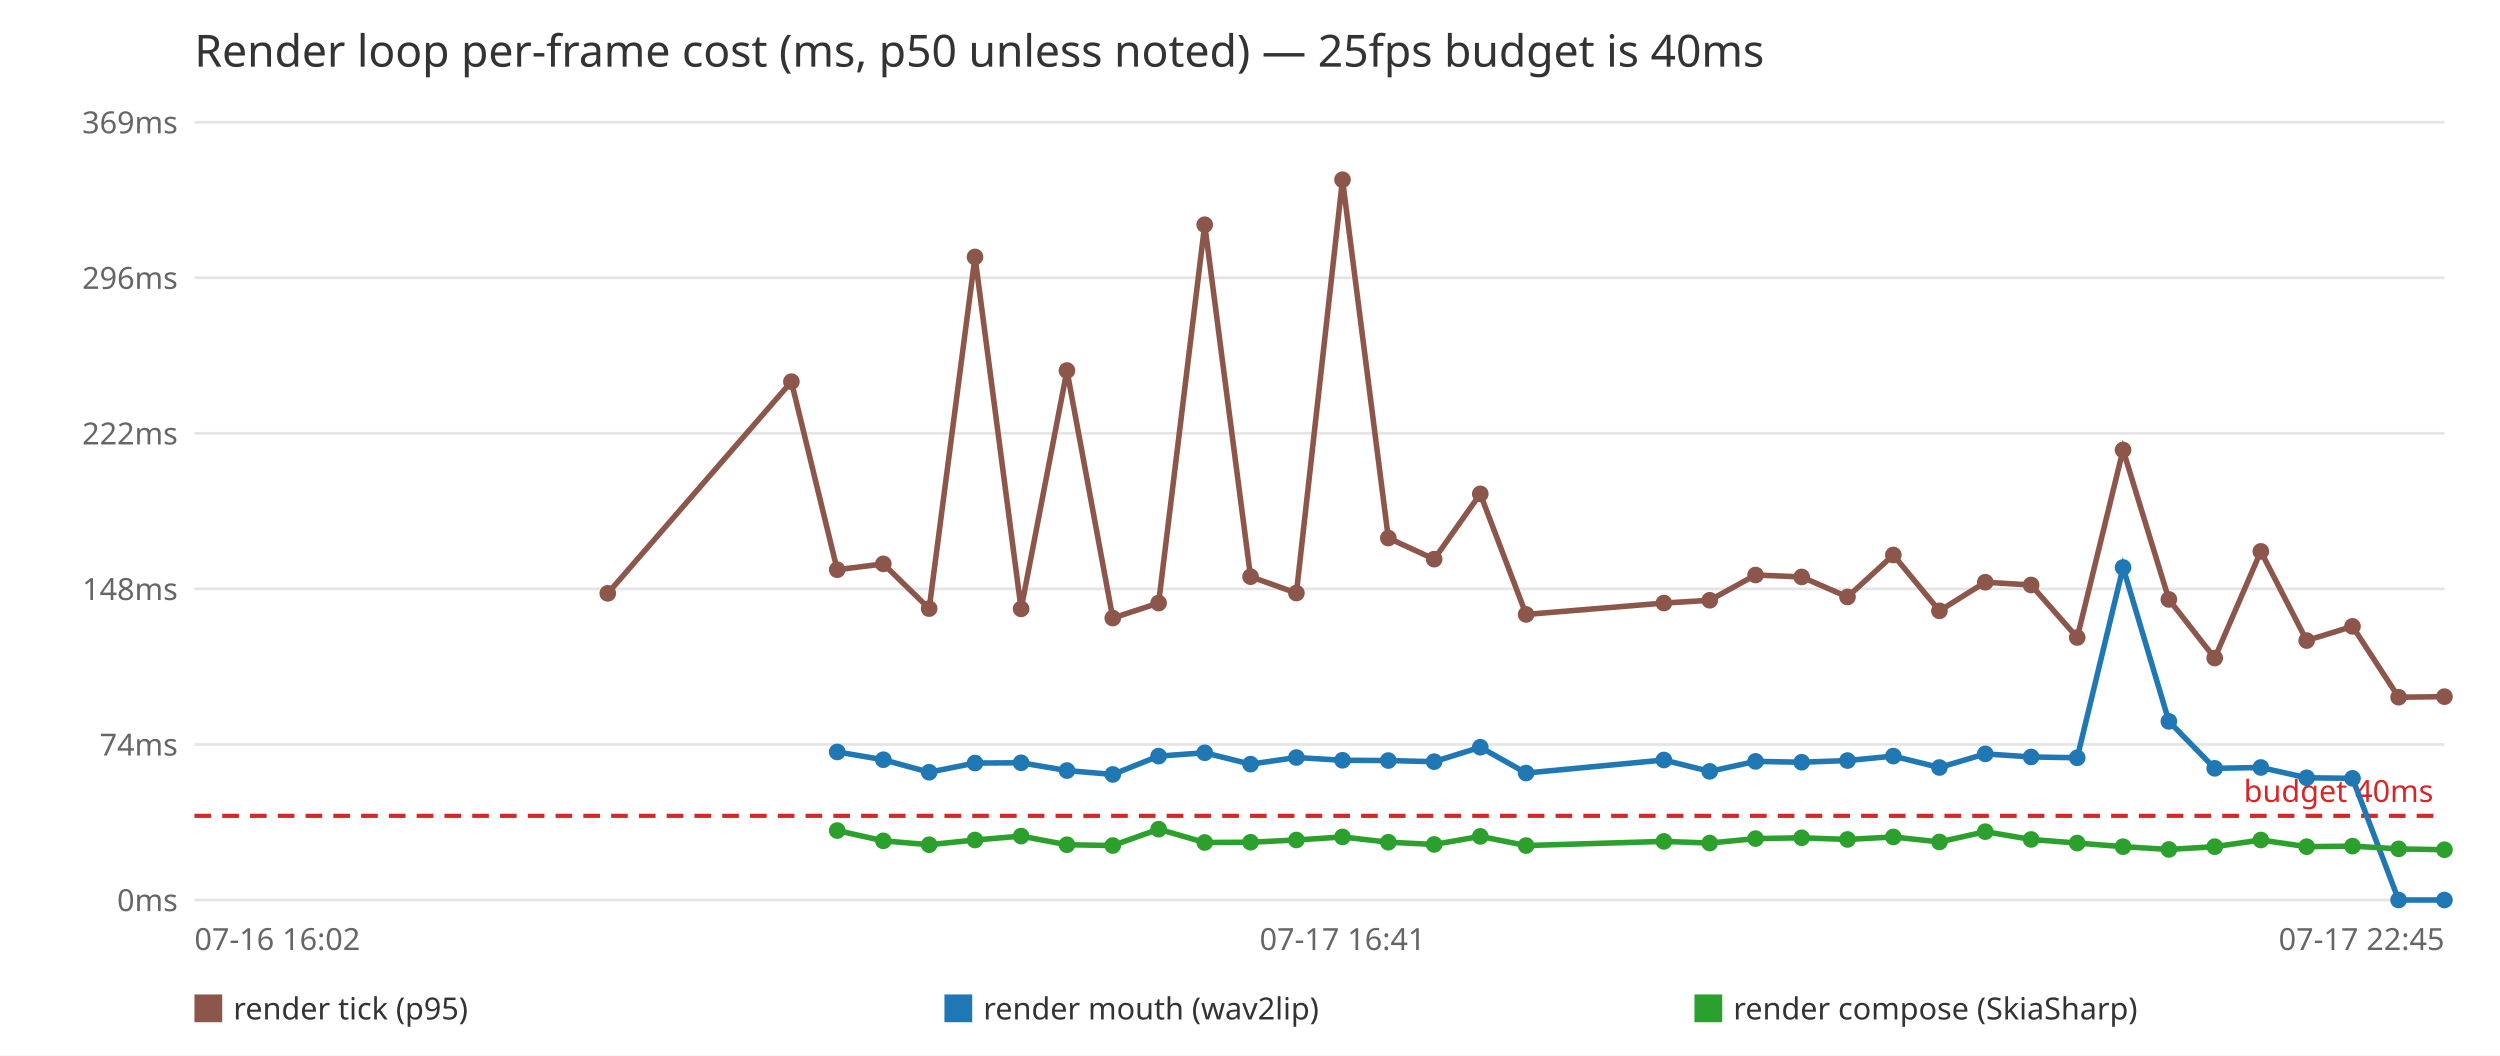
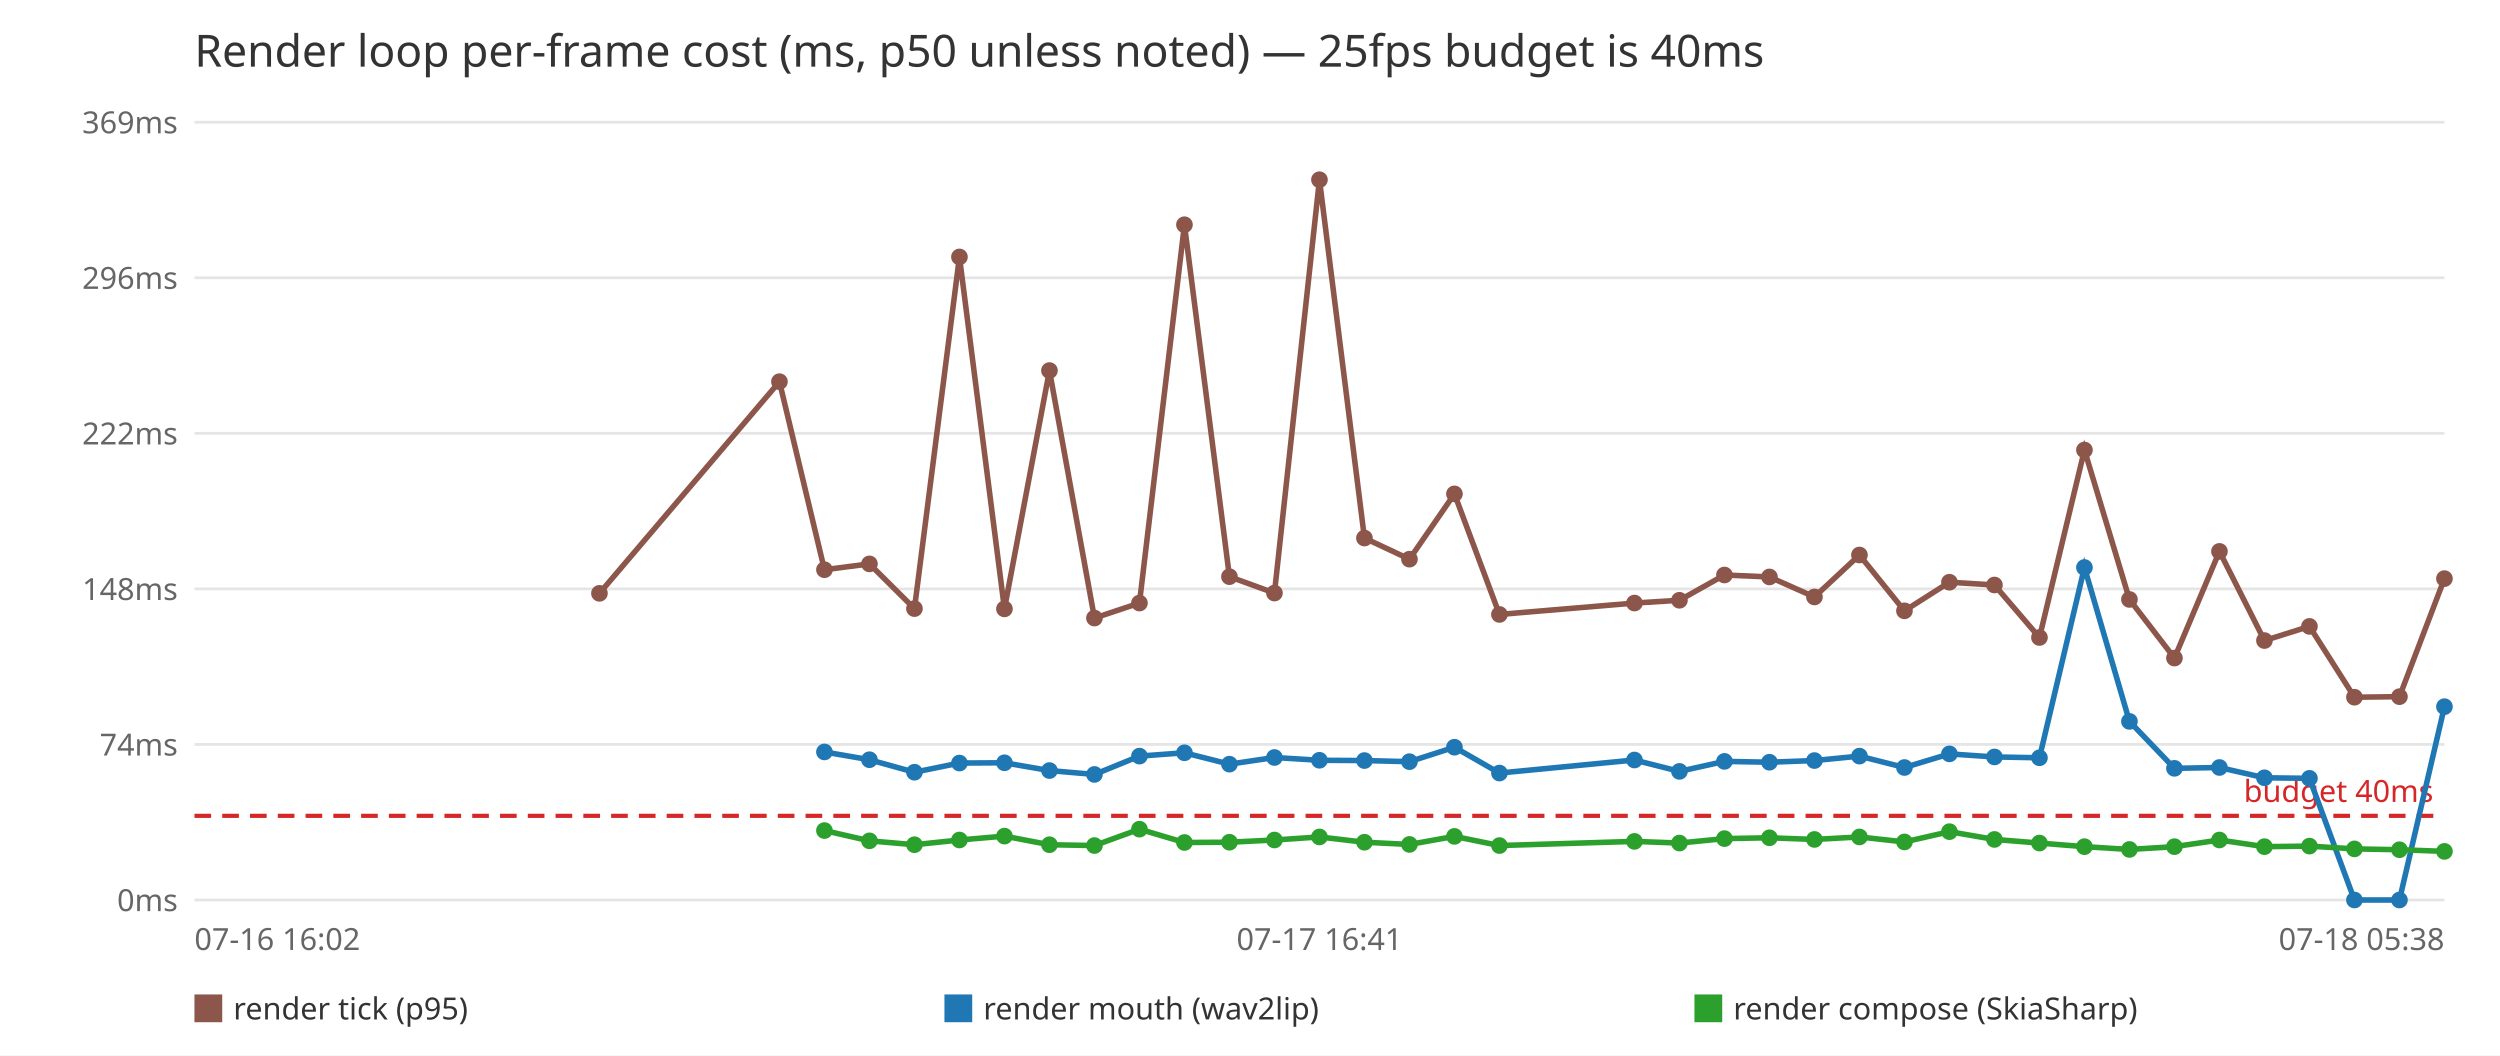
<svg xmlns="http://www.w3.org/2000/svg" width="900" height="380" viewBox="0 0 900 380" font-family="sans-serif">
  <rect width="900" height="380" fill="white" />
  <text x="70" y="24" font-size="16" fill="#333">Render loop per-frame cost (ms, p50 unless noted) — 25fps budget is 40ms</text>
  <line x1="70" y1="324.0" x2="880" y2="324.0" stroke="#e5e5e5" />
  <text x="64" y="328.0" font-size="11" fill="#666" text-anchor="end">0ms</text>
  <line x1="70" y1="268.0" x2="880" y2="268.0" stroke="#e5e5e5" />
  <text x="64" y="272.0" font-size="11" fill="#666" text-anchor="end">74ms</text>
  <line x1="70" y1="212.0" x2="880" y2="212.0" stroke="#e5e5e5" />
  <text x="64" y="216.0" font-size="11" fill="#666" text-anchor="end">148ms</text>
  <line x1="70" y1="156.0" x2="880" y2="156.0" stroke="#e5e5e5" />
  <text x="64" y="160.0" font-size="11" fill="#666" text-anchor="end">222ms</text>
  <line x1="70" y1="100.0" x2="880" y2="100.0" stroke="#e5e5e5" />
  <text x="64" y="104.0" font-size="11" fill="#666" text-anchor="end">296ms</text>
  <line x1="70" y1="44.0" x2="880" y2="44.0" stroke="#e5e5e5" />
  <text x="64" y="48.0" font-size="11" fill="#666" text-anchor="end">369ms</text>
  <line x1="70" y1="293.7" x2="880" y2="293.7" stroke="#d62728" stroke-width="1.5" stroke-dasharray="6,4" />
  <text x="876" y="288.7" font-size="11" fill="#d62728" text-anchor="end">budget 40ms</text>
  <text x="70.0" y="342" font-size="11" fill="#666" text-anchor="start">07-16 16:02</text>
-   <text x="483.3" y="342" font-size="11" fill="#666" text-anchor="middle">07-17 16:41</text>
-   <text x="880.0" y="342" font-size="11" fill="#666" text-anchor="end">07-17 22:45</text>
-   <polyline points="218.8,213.6 284.9,137.4 301.4,205.1 318.0,203.0 334.5,219.1 351.0,92.5 367.6,219.2 384.1,133.4 400.6,222.5 417.1,217.1 433.7,80.9 450.2,207.6 466.7,213.5 483.3,64.7 499.8,193.7 516.3,201.3 532.9,177.8 549.4,221.2 599.0,217.1 615.5,216.1 632.0,207.0 648.6,207.7 665.1,214.9 681.6,199.8 698.2,219.9 714.7,209.6 731.2,210.6 747.8,229.5 764.3,162.0 780.8,215.8 797.3,236.9 813.9,198.5 830.4,230.6 846.9,225.5 863.5,251.0 880.0,250.8" fill="none" stroke="#8c564b" stroke-width="2" />
-   <circle cx="218.8" cy="213.6" r="3" fill="#8c564b" />
-   <circle cx="284.9" cy="137.4" r="3" fill="#8c564b" />
-   <circle cx="301.4" cy="205.1" r="3" fill="#8c564b" />
-   <circle cx="318.0" cy="203.0" r="3" fill="#8c564b" />
-   <circle cx="334.5" cy="219.1" r="3" fill="#8c564b" />
-   <circle cx="351.0" cy="92.5" r="3" fill="#8c564b" />
-   <circle cx="367.6" cy="219.2" r="3" fill="#8c564b" />
-   <circle cx="384.1" cy="133.4" r="3" fill="#8c564b" />
-   <circle cx="400.6" cy="222.5" r="3" fill="#8c564b" />
-   <circle cx="417.1" cy="217.1" r="3" fill="#8c564b" />
-   <circle cx="433.7" cy="80.9" r="3" fill="#8c564b" />
-   <circle cx="450.2" cy="207.6" r="3" fill="#8c564b" />
-   <circle cx="466.7" cy="213.5" r="3" fill="#8c564b" />
-   <circle cx="483.3" cy="64.7" r="3" fill="#8c564b" />
-   <circle cx="499.8" cy="193.7" r="3" fill="#8c564b" />
-   <circle cx="516.3" cy="201.3" r="3" fill="#8c564b" />
-   <circle cx="532.9" cy="177.8" r="3" fill="#8c564b" />
-   <circle cx="549.4" cy="221.2" r="3" fill="#8c564b" />
-   <circle cx="599.0" cy="217.1" r="3" fill="#8c564b" />
-   <circle cx="615.5" cy="216.1" r="3" fill="#8c564b" />
-   <circle cx="632.0" cy="207.0" r="3" fill="#8c564b" />
-   <circle cx="648.6" cy="207.7" r="3" fill="#8c564b" />
-   <circle cx="665.1" cy="214.9" r="3" fill="#8c564b" />
-   <circle cx="681.6" cy="199.8" r="3" fill="#8c564b" />
-   <circle cx="698.2" cy="219.9" r="3" fill="#8c564b" />
-   <circle cx="714.7" cy="209.6" r="3" fill="#8c564b" />
-   <circle cx="731.2" cy="210.6" r="3" fill="#8c564b" />
-   <circle cx="747.8" cy="229.5" r="3" fill="#8c564b" />
-   <circle cx="764.3" cy="162.0" r="3" fill="#8c564b" />
-   <circle cx="780.8" cy="215.8" r="3" fill="#8c564b" />
-   <circle cx="797.3" cy="236.9" r="3" fill="#8c564b" />
-   <circle cx="813.9" cy="198.5" r="3" fill="#8c564b" />
-   <circle cx="830.4" cy="230.6" r="3" fill="#8c564b" />
-   <circle cx="846.9" cy="225.5" r="3" fill="#8c564b" />
-   <circle cx="863.5" cy="251.0" r="3" fill="#8c564b" />
-   <circle cx="880.0" cy="250.8" r="3" fill="#8c564b" />
+   <text x="475.0" y="342" font-size="11" fill="#666" text-anchor="middle">07-17 16:41</text>
+   <text x="880.0" y="342" font-size="11" fill="#666" text-anchor="end">07-18 05:38</text>
+   <polyline points="215.8,213.6 280.6,137.4 296.8,205.1 313.0,203.0 329.2,219.1 345.4,92.5 361.6,219.2 377.8,133.4 394.0,222.5 410.2,217.1 426.4,80.9 442.6,207.6 458.8,213.5 475.0,64.7 491.2,193.7 507.4,201.3 523.6,177.8 539.8,221.2 588.4,217.1 604.6,216.1 620.8,207.0 637.0,207.7 653.2,214.9 669.4,199.8 685.6,219.9 701.8,209.6 718.0,210.6 734.2,229.5 750.4,162.0 766.6,215.8 782.8,236.9 799.0,198.5 815.2,230.6 831.4,225.5 847.6,251.0 863.8,250.8 880.0,208.3" fill="none" stroke="#8c564b" stroke-width="2" />
+   <circle cx="215.8" cy="213.6" r="3" fill="#8c564b" />
+   <circle cx="280.6" cy="137.4" r="3" fill="#8c564b" />
+   <circle cx="296.8" cy="205.1" r="3" fill="#8c564b" />
+   <circle cx="313.0" cy="203.0" r="3" fill="#8c564b" />
+   <circle cx="329.2" cy="219.1" r="3" fill="#8c564b" />
+   <circle cx="345.4" cy="92.5" r="3" fill="#8c564b" />
+   <circle cx="361.6" cy="219.2" r="3" fill="#8c564b" />
+   <circle cx="377.8" cy="133.4" r="3" fill="#8c564b" />
+   <circle cx="394.0" cy="222.5" r="3" fill="#8c564b" />
+   <circle cx="410.2" cy="217.1" r="3" fill="#8c564b" />
+   <circle cx="426.4" cy="80.9" r="3" fill="#8c564b" />
+   <circle cx="442.6" cy="207.6" r="3" fill="#8c564b" />
+   <circle cx="458.8" cy="213.5" r="3" fill="#8c564b" />
+   <circle cx="475.0" cy="64.7" r="3" fill="#8c564b" />
+   <circle cx="491.2" cy="193.7" r="3" fill="#8c564b" />
+   <circle cx="507.4" cy="201.3" r="3" fill="#8c564b" />
+   <circle cx="523.6" cy="177.8" r="3" fill="#8c564b" />
+   <circle cx="539.8" cy="221.2" r="3" fill="#8c564b" />
+   <circle cx="588.4" cy="217.1" r="3" fill="#8c564b" />
+   <circle cx="604.6" cy="216.1" r="3" fill="#8c564b" />
+   <circle cx="620.8" cy="207.0" r="3" fill="#8c564b" />
+   <circle cx="637.0" cy="207.7" r="3" fill="#8c564b" />
+   <circle cx="653.2" cy="214.9" r="3" fill="#8c564b" />
+   <circle cx="669.4" cy="199.8" r="3" fill="#8c564b" />
+   <circle cx="685.6" cy="219.9" r="3" fill="#8c564b" />
+   <circle cx="701.8" cy="209.6" r="3" fill="#8c564b" />
+   <circle cx="718.0" cy="210.6" r="3" fill="#8c564b" />
+   <circle cx="734.2" cy="229.5" r="3" fill="#8c564b" />
+   <circle cx="750.4" cy="162.0" r="3" fill="#8c564b" />
+   <circle cx="766.6" cy="215.8" r="3" fill="#8c564b" />
+   <circle cx="782.8" cy="236.9" r="3" fill="#8c564b" />
+   <circle cx="799.0" cy="198.5" r="3" fill="#8c564b" />
+   <circle cx="815.2" cy="230.6" r="3" fill="#8c564b" />
+   <circle cx="831.4" cy="225.5" r="3" fill="#8c564b" />
+   <circle cx="847.6" cy="251.0" r="3" fill="#8c564b" />
+   <circle cx="863.8" cy="250.8" r="3" fill="#8c564b" />
+   <circle cx="880.0" cy="208.3" r="3" fill="#8c564b" />
  <rect x="70.0" y="358" width="10" height="10" fill="#8c564b" />
  <text x="84.0" y="367" font-size="11" fill="#333">render tick (p95)</text>
-   <polyline points="301.4,270.7 318.0,273.5 334.5,278.0 351.0,274.7 367.6,274.6 384.1,277.4 400.6,278.8 417.1,272.2 433.7,271.0 450.2,275.1 466.7,272.7 483.3,273.7 499.8,273.8 516.3,274.2 532.9,269.0 549.4,278.3 599.0,273.6 615.5,277.7 632.0,274.1 648.6,274.4 665.1,273.8 681.6,272.2 698.2,276.3 714.7,271.4 731.2,272.5 747.8,272.8 764.3,204.3 780.8,259.7 797.3,276.6 813.9,276.3 830.4,280.0 846.9,280.2 863.5,324.0 880.0,324.0" fill="none" stroke="#1f77b4" stroke-width="2" />
-   <circle cx="301.4" cy="270.7" r="3" fill="#1f77b4" />
-   <circle cx="318.0" cy="273.5" r="3" fill="#1f77b4" />
-   <circle cx="334.5" cy="278.0" r="3" fill="#1f77b4" />
-   <circle cx="351.0" cy="274.7" r="3" fill="#1f77b4" />
-   <circle cx="367.6" cy="274.6" r="3" fill="#1f77b4" />
-   <circle cx="384.1" cy="277.4" r="3" fill="#1f77b4" />
-   <circle cx="400.6" cy="278.8" r="3" fill="#1f77b4" />
-   <circle cx="417.1" cy="272.2" r="3" fill="#1f77b4" />
-   <circle cx="433.7" cy="271.0" r="3" fill="#1f77b4" />
-   <circle cx="450.2" cy="275.1" r="3" fill="#1f77b4" />
-   <circle cx="466.7" cy="272.7" r="3" fill="#1f77b4" />
-   <circle cx="483.3" cy="273.7" r="3" fill="#1f77b4" />
-   <circle cx="499.8" cy="273.8" r="3" fill="#1f77b4" />
-   <circle cx="516.3" cy="274.2" r="3" fill="#1f77b4" />
-   <circle cx="532.9" cy="269.0" r="3" fill="#1f77b4" />
-   <circle cx="549.4" cy="278.3" r="3" fill="#1f77b4" />
-   <circle cx="599.0" cy="273.6" r="3" fill="#1f77b4" />
-   <circle cx="615.5" cy="277.7" r="3" fill="#1f77b4" />
-   <circle cx="632.0" cy="274.1" r="3" fill="#1f77b4" />
-   <circle cx="648.6" cy="274.4" r="3" fill="#1f77b4" />
-   <circle cx="665.1" cy="273.8" r="3" fill="#1f77b4" />
-   <circle cx="681.6" cy="272.2" r="3" fill="#1f77b4" />
-   <circle cx="698.2" cy="276.3" r="3" fill="#1f77b4" />
-   <circle cx="714.7" cy="271.4" r="3" fill="#1f77b4" />
-   <circle cx="731.2" cy="272.5" r="3" fill="#1f77b4" />
-   <circle cx="747.8" cy="272.8" r="3" fill="#1f77b4" />
-   <circle cx="764.3" cy="204.3" r="3" fill="#1f77b4" />
-   <circle cx="780.8" cy="259.7" r="3" fill="#1f77b4" />
-   <circle cx="797.3" cy="276.6" r="3" fill="#1f77b4" />
-   <circle cx="813.9" cy="276.3" r="3" fill="#1f77b4" />
-   <circle cx="830.4" cy="280.0" r="3" fill="#1f77b4" />
-   <circle cx="846.9" cy="280.2" r="3" fill="#1f77b4" />
-   <circle cx="863.5" cy="324.0" r="3" fill="#1f77b4" />
-   <circle cx="880.0" cy="324.0" r="3" fill="#1f77b4" />
+   <polyline points="296.8,270.7 313.0,273.5 329.2,278.0 345.4,274.7 361.6,274.6 377.8,277.4 394.0,278.8 410.2,272.2 426.4,271.0 442.6,275.1 458.8,272.7 475.0,273.7 491.2,273.8 507.4,274.2 523.6,269.0 539.8,278.3 588.4,273.6 604.6,277.7 620.8,274.1 637.0,274.4 653.2,273.8 669.4,272.2 685.6,276.3 701.8,271.4 718.0,272.5 734.2,272.8 750.4,204.3 766.6,259.7 782.8,276.6 799.0,276.3 815.2,280.0 831.4,280.2 847.6,324.0 863.8,324.0 880.0,254.4" fill="none" stroke="#1f77b4" stroke-width="2" />
+   <circle cx="296.8" cy="270.7" r="3" fill="#1f77b4" />
+   <circle cx="313.0" cy="273.5" r="3" fill="#1f77b4" />
+   <circle cx="329.2" cy="278.0" r="3" fill="#1f77b4" />
+   <circle cx="345.4" cy="274.7" r="3" fill="#1f77b4" />
+   <circle cx="361.6" cy="274.6" r="3" fill="#1f77b4" />
+   <circle cx="377.8" cy="277.4" r="3" fill="#1f77b4" />
+   <circle cx="394.0" cy="278.8" r="3" fill="#1f77b4" />
+   <circle cx="410.2" cy="272.2" r="3" fill="#1f77b4" />
+   <circle cx="426.4" cy="271.0" r="3" fill="#1f77b4" />
+   <circle cx="442.6" cy="275.1" r="3" fill="#1f77b4" />
+   <circle cx="458.8" cy="272.7" r="3" fill="#1f77b4" />
+   <circle cx="475.0" cy="273.7" r="3" fill="#1f77b4" />
+   <circle cx="491.2" cy="273.8" r="3" fill="#1f77b4" />
+   <circle cx="507.4" cy="274.2" r="3" fill="#1f77b4" />
+   <circle cx="523.6" cy="269.0" r="3" fill="#1f77b4" />
+   <circle cx="539.8" cy="278.3" r="3" fill="#1f77b4" />
+   <circle cx="588.4" cy="273.6" r="3" fill="#1f77b4" />
+   <circle cx="604.6" cy="277.7" r="3" fill="#1f77b4" />
+   <circle cx="620.8" cy="274.1" r="3" fill="#1f77b4" />
+   <circle cx="637.0" cy="274.4" r="3" fill="#1f77b4" />
+   <circle cx="653.2" cy="273.8" r="3" fill="#1f77b4" />
+   <circle cx="669.4" cy="272.2" r="3" fill="#1f77b4" />
+   <circle cx="685.6" cy="276.3" r="3" fill="#1f77b4" />
+   <circle cx="701.8" cy="271.4" r="3" fill="#1f77b4" />
+   <circle cx="718.0" cy="272.5" r="3" fill="#1f77b4" />
+   <circle cx="734.2" cy="272.8" r="3" fill="#1f77b4" />
+   <circle cx="750.4" cy="204.3" r="3" fill="#1f77b4" />
+   <circle cx="766.6" cy="259.7" r="3" fill="#1f77b4" />
+   <circle cx="782.8" cy="276.6" r="3" fill="#1f77b4" />
+   <circle cx="799.0" cy="276.3" r="3" fill="#1f77b4" />
+   <circle cx="815.2" cy="280.0" r="3" fill="#1f77b4" />
+   <circle cx="831.4" cy="280.2" r="3" fill="#1f77b4" />
+   <circle cx="847.6" cy="324.0" r="3" fill="#1f77b4" />
+   <circle cx="863.8" cy="324.0" r="3" fill="#1f77b4" />
+   <circle cx="880.0" cy="254.4" r="3" fill="#1f77b4" />
  <rect x="340.0" y="358" width="10" height="10" fill="#1f77b4" />
  <text x="354.0" y="367" font-size="11" fill="#333">render mouth (wav2lip)</text>
-   <polyline points="301.4,299.0 318.0,302.7 334.5,304.1 351.0,302.4 367.6,301.0 384.1,304.1 400.6,304.4 417.1,298.5 433.7,303.3 450.2,303.2 466.7,302.4 483.3,301.3 499.8,303.2 516.3,304.0 532.9,301.1 549.4,304.4 599.0,302.9 615.5,303.5 632.0,301.9 648.6,301.6 665.1,302.2 681.6,301.3 698.2,303.1 714.7,299.4 731.2,302.2 747.8,303.5 764.3,304.8 780.8,305.8 797.3,304.8 813.9,302.4 830.4,304.8 846.9,304.6 863.5,305.6 880.0,305.9" fill="none" stroke="#2ca02c" stroke-width="2" />
-   <circle cx="301.4" cy="299.0" r="3" fill="#2ca02c" />
-   <circle cx="318.0" cy="302.7" r="3" fill="#2ca02c" />
-   <circle cx="334.5" cy="304.1" r="3" fill="#2ca02c" />
-   <circle cx="351.0" cy="302.4" r="3" fill="#2ca02c" />
-   <circle cx="367.6" cy="301.0" r="3" fill="#2ca02c" />
-   <circle cx="384.1" cy="304.1" r="3" fill="#2ca02c" />
-   <circle cx="400.6" cy="304.4" r="3" fill="#2ca02c" />
-   <circle cx="417.1" cy="298.5" r="3" fill="#2ca02c" />
-   <circle cx="433.7" cy="303.3" r="3" fill="#2ca02c" />
-   <circle cx="450.2" cy="303.2" r="3" fill="#2ca02c" />
-   <circle cx="466.7" cy="302.4" r="3" fill="#2ca02c" />
-   <circle cx="483.3" cy="301.3" r="3" fill="#2ca02c" />
-   <circle cx="499.8" cy="303.2" r="3" fill="#2ca02c" />
-   <circle cx="516.3" cy="304.0" r="3" fill="#2ca02c" />
-   <circle cx="532.9" cy="301.1" r="3" fill="#2ca02c" />
-   <circle cx="549.4" cy="304.4" r="3" fill="#2ca02c" />
-   <circle cx="599.0" cy="302.9" r="3" fill="#2ca02c" />
-   <circle cx="615.5" cy="303.5" r="3" fill="#2ca02c" />
-   <circle cx="632.0" cy="301.9" r="3" fill="#2ca02c" />
-   <circle cx="648.6" cy="301.6" r="3" fill="#2ca02c" />
-   <circle cx="665.1" cy="302.2" r="3" fill="#2ca02c" />
-   <circle cx="681.6" cy="301.3" r="3" fill="#2ca02c" />
-   <circle cx="698.2" cy="303.1" r="3" fill="#2ca02c" />
-   <circle cx="714.7" cy="299.4" r="3" fill="#2ca02c" />
-   <circle cx="731.2" cy="302.2" r="3" fill="#2ca02c" />
-   <circle cx="747.8" cy="303.5" r="3" fill="#2ca02c" />
-   <circle cx="764.3" cy="304.8" r="3" fill="#2ca02c" />
-   <circle cx="780.8" cy="305.8" r="3" fill="#2ca02c" />
-   <circle cx="797.3" cy="304.8" r="3" fill="#2ca02c" />
-   <circle cx="813.9" cy="302.4" r="3" fill="#2ca02c" />
-   <circle cx="830.4" cy="304.8" r="3" fill="#2ca02c" />
-   <circle cx="846.9" cy="304.6" r="3" fill="#2ca02c" />
-   <circle cx="863.5" cy="305.6" r="3" fill="#2ca02c" />
-   <circle cx="880.0" cy="305.9" r="3" fill="#2ca02c" />
+   <polyline points="296.8,299.0 313.0,302.7 329.2,304.1 345.4,302.4 361.6,301.0 377.8,304.1 394.0,304.4 410.2,298.5 426.4,303.3 442.6,303.2 458.8,302.4 475.0,301.3 491.2,303.2 507.4,304.0 523.6,301.1 539.8,304.4 588.4,302.9 604.6,303.5 620.8,301.9 637.0,301.6 653.2,302.2 669.4,301.3 685.6,303.1 701.8,299.4 718.0,302.2 734.2,303.5 750.4,304.8 766.6,305.8 782.8,304.8 799.0,302.4 815.2,304.8 831.4,304.6 847.6,305.6 863.8,305.9 880.0,306.5" fill="none" stroke="#2ca02c" stroke-width="2" />
+   <circle cx="296.8" cy="299.0" r="3" fill="#2ca02c" />
+   <circle cx="313.0" cy="302.7" r="3" fill="#2ca02c" />
+   <circle cx="329.2" cy="304.1" r="3" fill="#2ca02c" />
+   <circle cx="345.4" cy="302.4" r="3" fill="#2ca02c" />
+   <circle cx="361.6" cy="301.0" r="3" fill="#2ca02c" />
+   <circle cx="377.8" cy="304.1" r="3" fill="#2ca02c" />
+   <circle cx="394.0" cy="304.4" r="3" fill="#2ca02c" />
+   <circle cx="410.2" cy="298.5" r="3" fill="#2ca02c" />
+   <circle cx="426.4" cy="303.3" r="3" fill="#2ca02c" />
+   <circle cx="442.6" cy="303.2" r="3" fill="#2ca02c" />
+   <circle cx="458.8" cy="302.4" r="3" fill="#2ca02c" />
+   <circle cx="475.0" cy="301.3" r="3" fill="#2ca02c" />
+   <circle cx="491.2" cy="303.2" r="3" fill="#2ca02c" />
+   <circle cx="507.4" cy="304.0" r="3" fill="#2ca02c" />
+   <circle cx="523.6" cy="301.1" r="3" fill="#2ca02c" />
+   <circle cx="539.8" cy="304.4" r="3" fill="#2ca02c" />
+   <circle cx="588.4" cy="302.9" r="3" fill="#2ca02c" />
+   <circle cx="604.6" cy="303.5" r="3" fill="#2ca02c" />
+   <circle cx="620.8" cy="301.9" r="3" fill="#2ca02c" />
+   <circle cx="637.0" cy="301.6" r="3" fill="#2ca02c" />
+   <circle cx="653.2" cy="302.2" r="3" fill="#2ca02c" />
+   <circle cx="669.4" cy="301.3" r="3" fill="#2ca02c" />
+   <circle cx="685.6" cy="303.1" r="3" fill="#2ca02c" />
+   <circle cx="701.8" cy="299.4" r="3" fill="#2ca02c" />
+   <circle cx="718.0" cy="302.2" r="3" fill="#2ca02c" />
+   <circle cx="734.2" cy="303.5" r="3" fill="#2ca02c" />
+   <circle cx="750.4" cy="304.8" r="3" fill="#2ca02c" />
+   <circle cx="766.6" cy="305.8" r="3" fill="#2ca02c" />
+   <circle cx="782.8" cy="304.8" r="3" fill="#2ca02c" />
+   <circle cx="799.0" cy="302.4" r="3" fill="#2ca02c" />
+   <circle cx="815.2" cy="304.8" r="3" fill="#2ca02c" />
+   <circle cx="831.4" cy="304.6" r="3" fill="#2ca02c" />
+   <circle cx="847.6" cy="305.6" r="3" fill="#2ca02c" />
+   <circle cx="863.8" cy="305.9" r="3" fill="#2ca02c" />
+   <circle cx="880.0" cy="306.5" r="3" fill="#2ca02c" />
  <rect x="610.0" y="358" width="10" height="10" fill="#2ca02c" />
  <text x="624.0" y="367" font-size="11" fill="#333">render compose (SkiaSharp)</text>
</svg>
